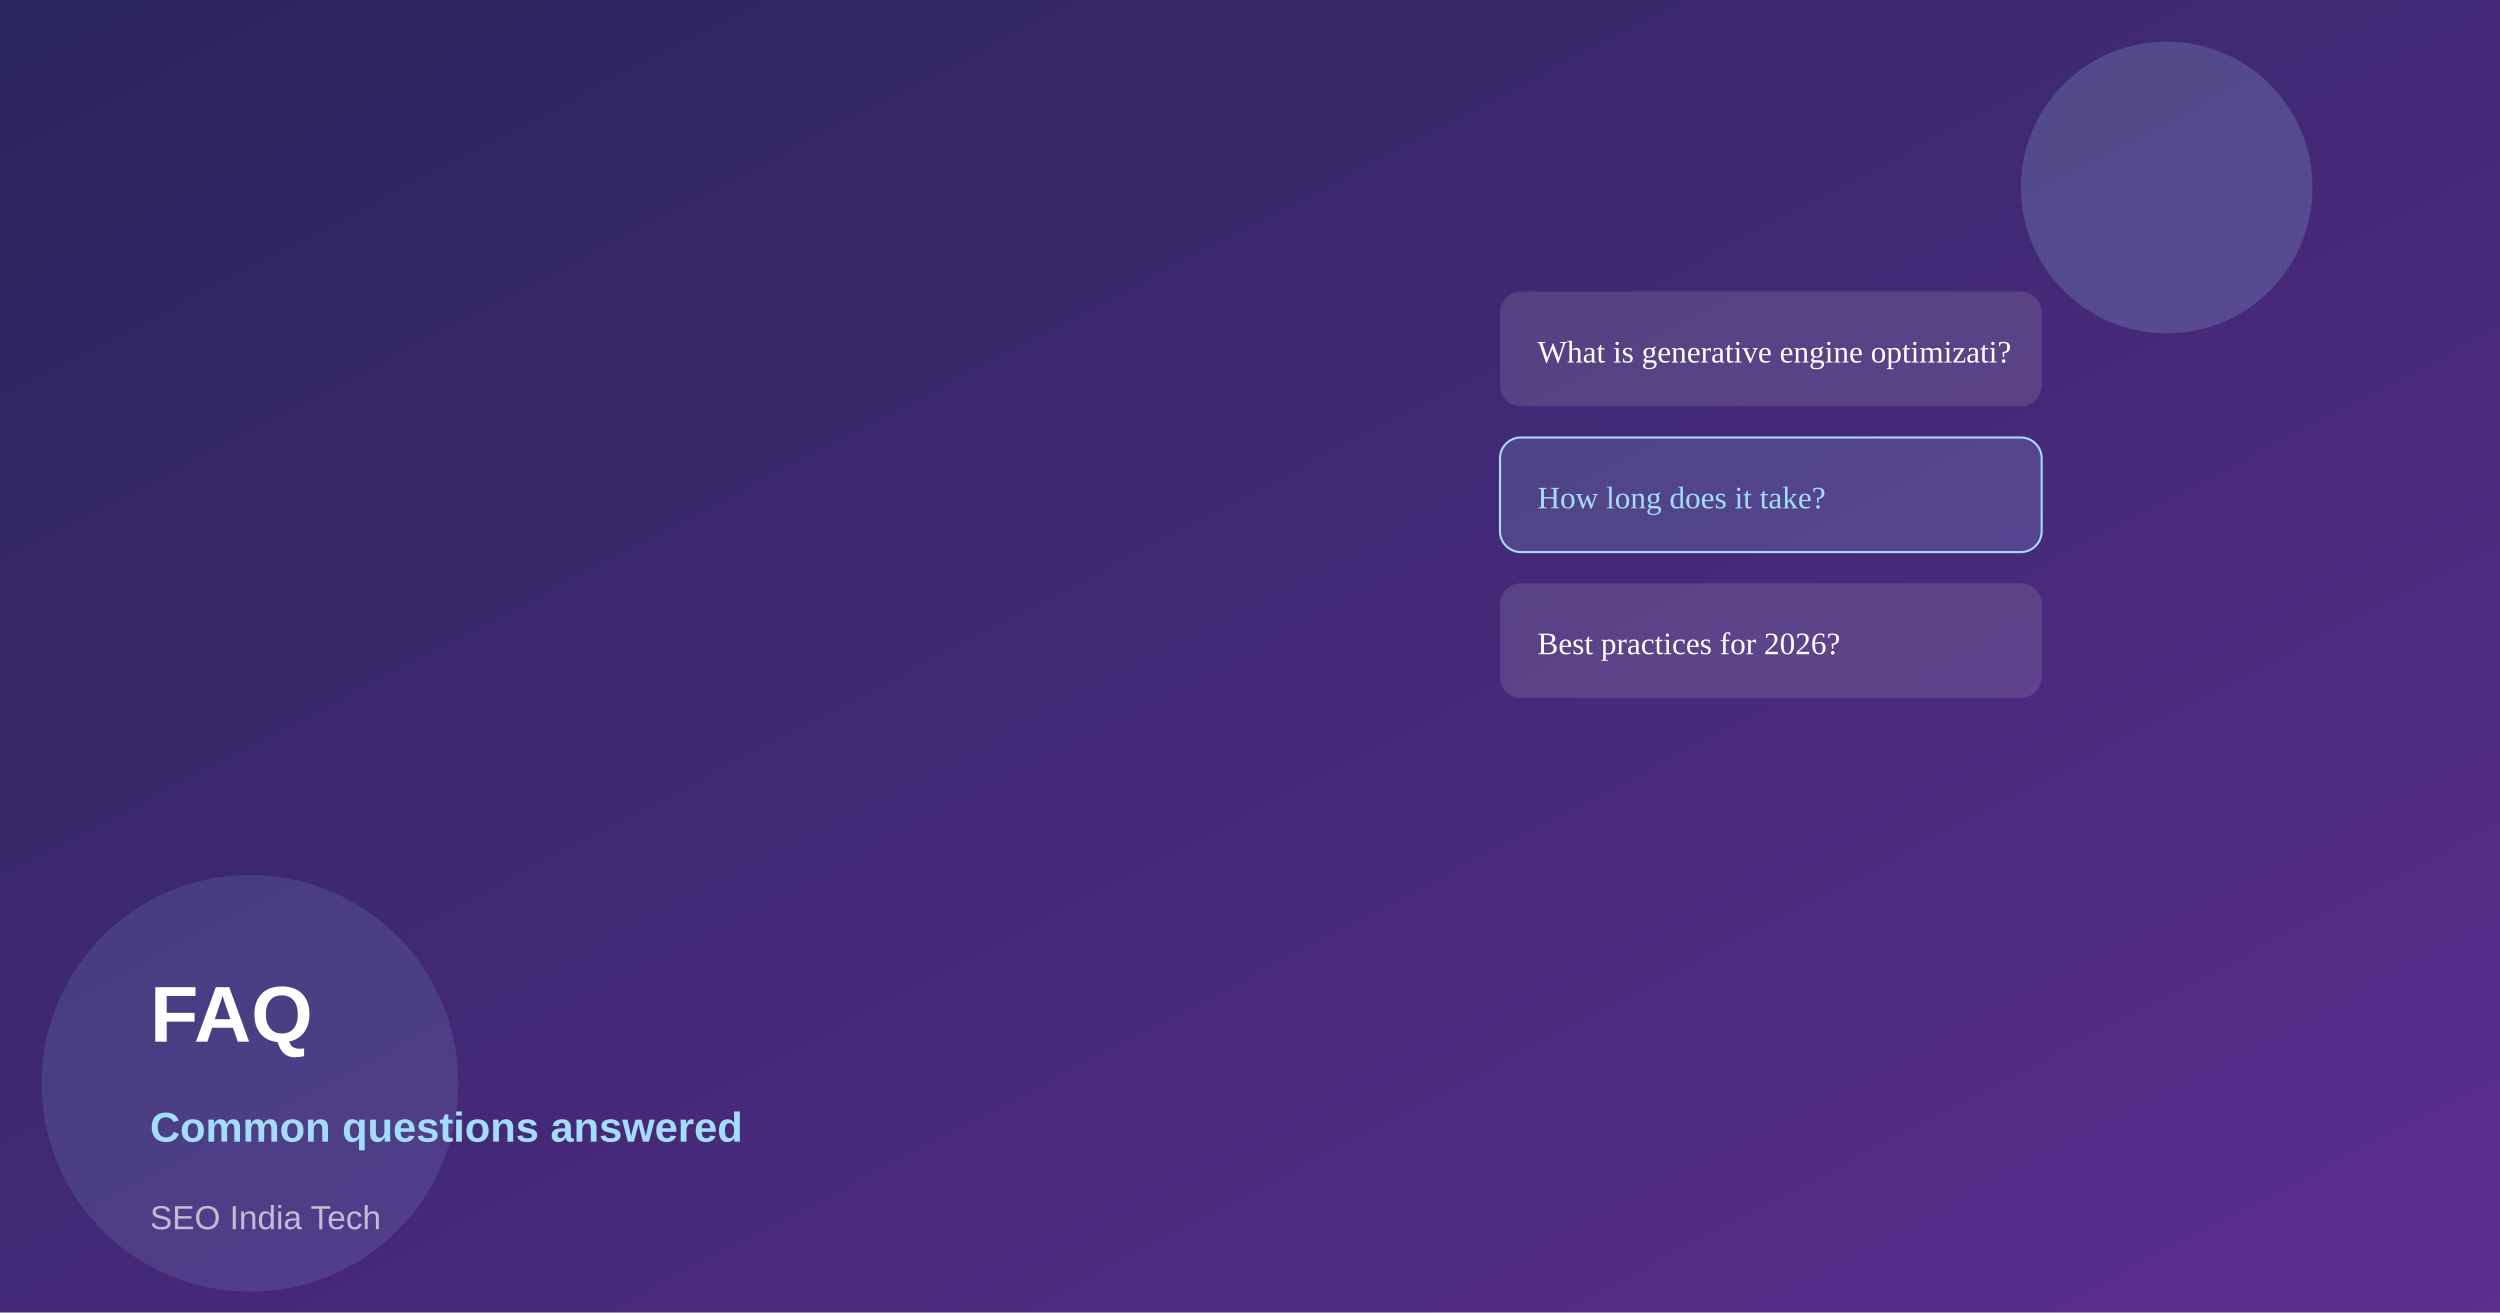
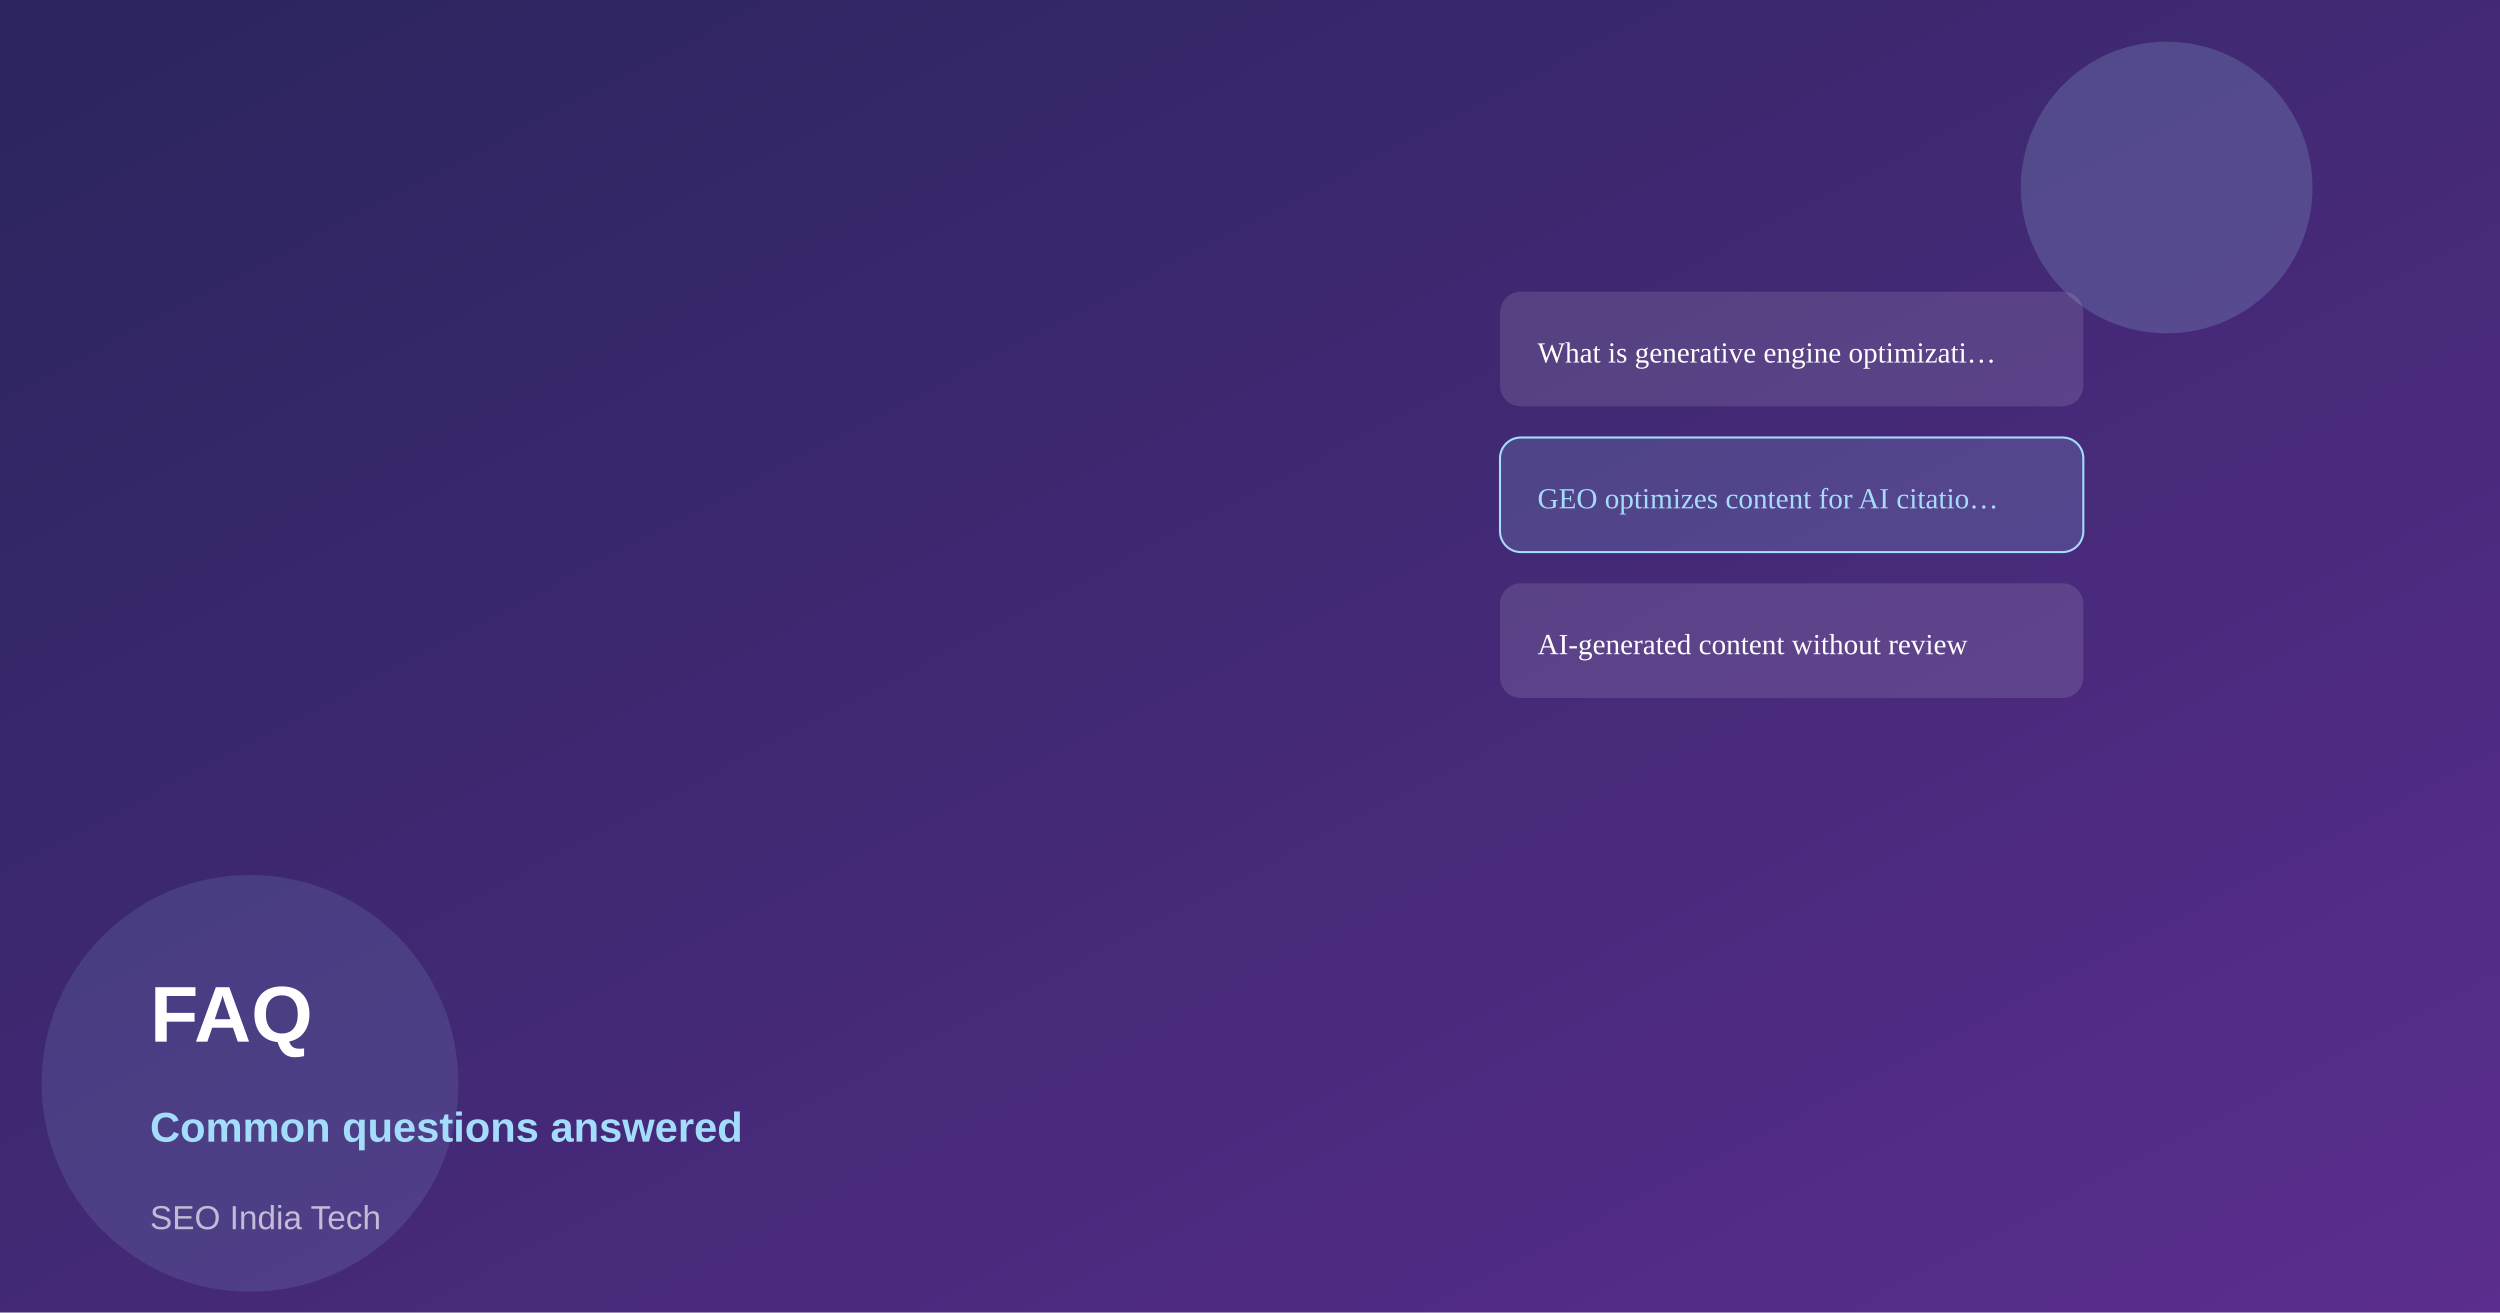
<svg xmlns="http://www.w3.org/2000/svg" width="1200" height="630" viewBox="0 0 1200 630" role="img" aria-label="FAQ">
  <defs>
    <linearGradient id="bg-faq-geo-generative-engine-optimization-guide" x1="0%" y1="0%" x2="100%" y2="100%">
      <stop offset="0%" stop-color="#2A255D" />
      <stop offset="100%" stop-color="#5B2D8E" />
    </linearGradient>
    <filter id="shadow-faq-geo-generative-engine-optimization-guide" x="-20%" y="-20%" width="140%" height="140%">
      <feDropShadow dx="0" dy="8" stdDeviation="12" flood-color="#000" flood-opacity="0.25" />
    </filter>
  </defs>
  <rect width="1200" height="630" fill="url(#bg-faq-geo-generative-engine-optimization-guide)" />
  <circle cx="1040" cy="90" r="70" fill="#A4DDFB" opacity="0.18" />
  <circle cx="120" cy="520" r="100" fill="#A4DDFB" opacity="0.12" />
  <g transform="translate(720,140)">
-     <rect x="0" y="0" width="260" height="55" rx="10" fill="rgba(255,255,255,0.12)" />
-     <text x="18" y="34" fill="#ffffff" font-size="15">What is generative engine optimizati?</text>
-     <rect x="0" y="70" width="260" height="55" rx="10" fill="rgba(164,221,251,0.15)" stroke="#A4DDFB" />
-     <text x="18" y="104" fill="#A4DDFB" font-size="15">How long does it take?</text>
-     <rect x="0" y="140" width="260" height="55" rx="10" fill="rgba(255,255,255,0.12)" />
-     <text x="18" y="174" fill="#ffffff" font-size="15">Best practices for 2026?</text>
+     <rect x="0" y="0" width="280" height="55" rx="10" fill="rgba(255,255,255,0.12)" />
+     <text x="18" y="34" fill="#ffffff" font-size="14">What is generative engine optimizati…</text>
+     <rect x="0" y="70" width="280" height="55" rx="10" fill="rgba(164,221,251,0.15)" stroke="#A4DDFB" />
+     <text x="18" y="104" fill="#A4DDFB" font-size="14">GEO optimizes content for AI citatio…</text>
+     <rect x="0" y="140" width="280" height="55" rx="10" fill="rgba(255,255,255,0.12)" />
+     <text x="18" y="174" fill="#ffffff" font-size="14">AI-generated content without review</text>
  </g>
  <text x="72" y="500" fill="#ffffff" font-family="Arial,Helvetica,sans-serif" font-size="38" font-weight="700">FAQ</text>
  <text x="72" y="548" fill="#A4DDFB" font-family="Arial,Helvetica,sans-serif" font-size="20" font-weight="600">Common questions answered</text>
  <text x="72" y="590" fill="rgba(255,255,255,0.65)" font-family="Arial,Helvetica,sans-serif" font-size="16">SEO India Tech</text>
</svg>
